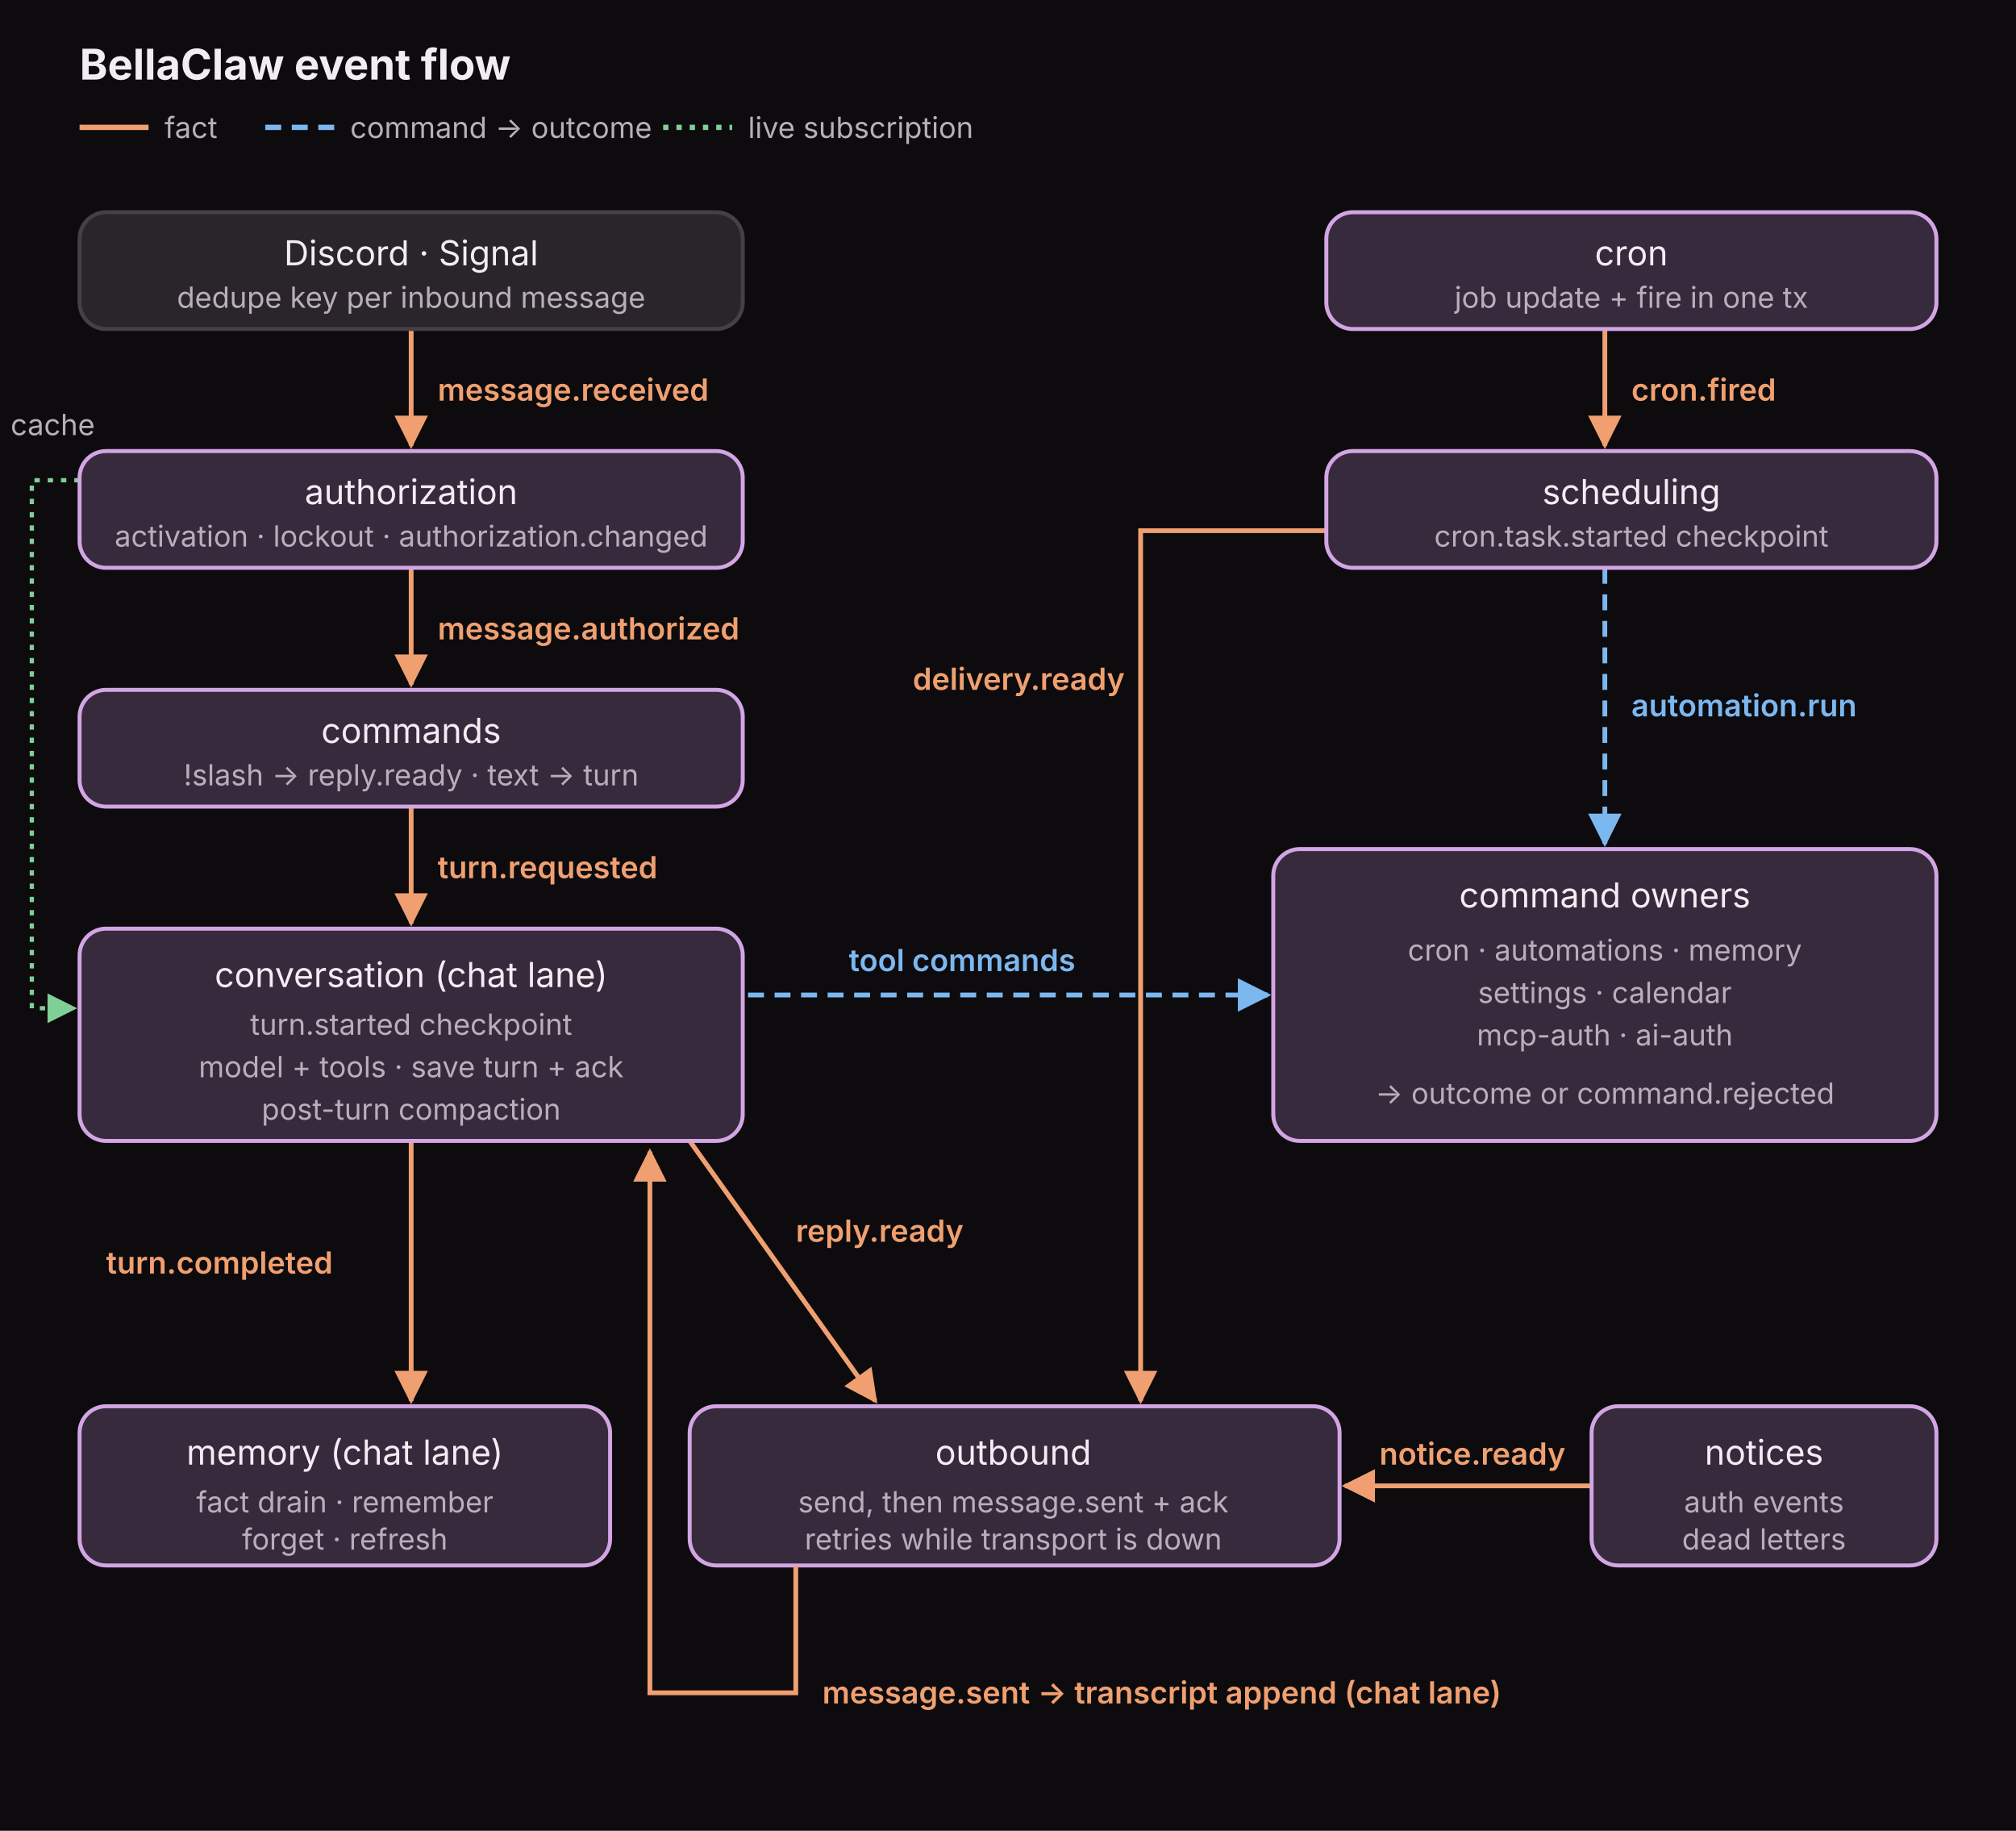
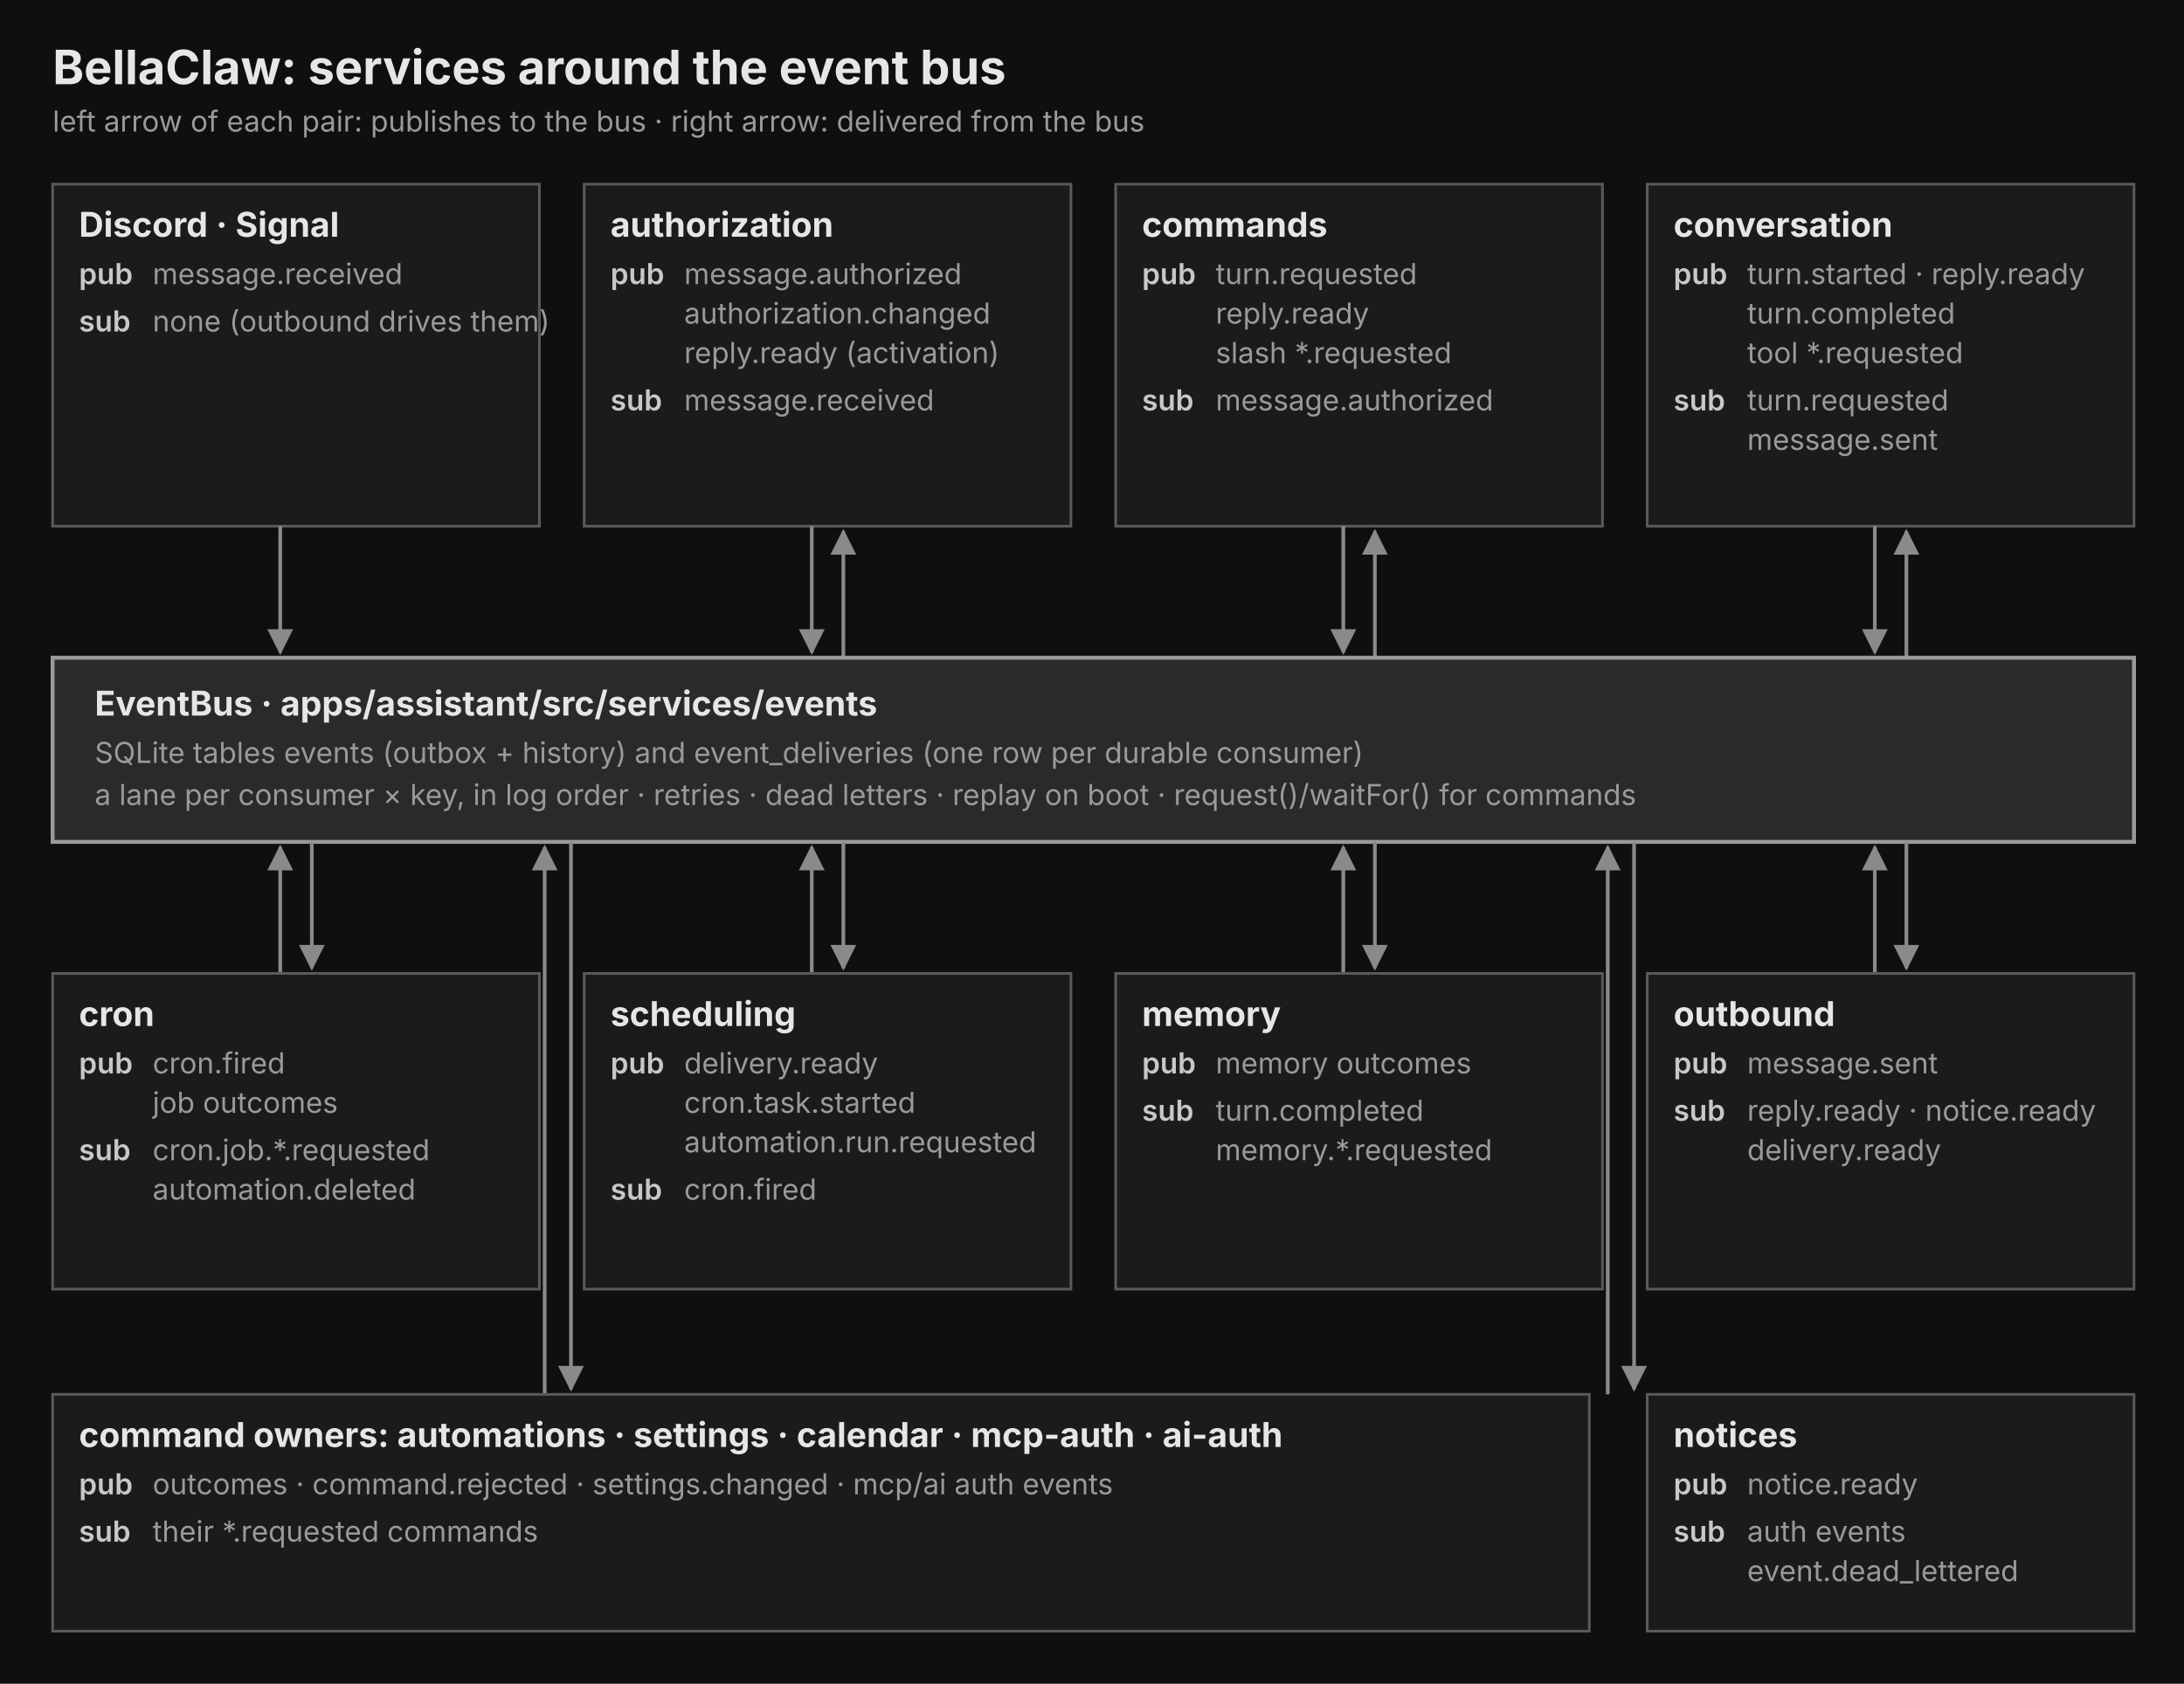
- <svg xmlns="http://www.w3.org/2000/svg" viewBox="0 -60 760 690" width="760" height="690" role="img" aria-label="BellaClaw event flow">
+ <svg xmlns="http://www.w3.org/2000/svg" viewBox="0 0 830 640" width="830" height="640" role="img" aria-label="BellaClaw services around the event bus">
  <style>
- text{fill:#f2edf3;font:13px system-ui,-apple-system,"Segoe UI",sans-serif}
- .sm{font-size:11px;fill:#b9afba}
- .b{fill:#29252a;stroke:#454047;stroke-width:1.5}
- .own{fill:#372a3c;stroke:#d3a5e4;stroke-width:1.5}
- .ev{stroke:#f0a070;stroke-width:1.8;fill:none;marker-end:url(#aE)}
- .cmd{stroke:#7cb8f0;stroke-width:1.8;fill:none;stroke-dasharray:6 4;marker-end:url(#aC)}
- .lv{stroke:#7fcf96;stroke-width:1.6;fill:none;stroke-dasharray:2 3;marker-end:url(#aL)}
- .evt{fill:#f0a070;font-size:11.5px;font-weight:600}
- .cmt{fill:#7cb8f0;font-size:11.5px;font-weight:600}
- .title{font-size:16px;font-weight:700}
+ text{fill:#e6e6e6;font:12px ui-sans-serif,system-ui,-apple-system,"Segoe UI",sans-serif}
+ .h{font-size:13px;font-weight:700}
+ .t{font-size:18px;font-weight:700}
+ .m{fill:#9a9a9a;font-size:11px}
+ .k{fill:#c8c8c8;font-size:11px;font-weight:600}
+ .box{fill:#1b1b1b;stroke:#5a5a5a;stroke-width:1}
+ .bus{fill:#2a2a2a;stroke:#9a9a9a;stroke-width:1.5}
+ .ln{stroke:#8a8a8a;stroke-width:1.4;fill:none;marker-end:url(#a)}
</style>
-   <rect x="0" y="-60" width="760" height="690" fill="#0d0b0e" />
-   <text class="title" x="30" y="-30">BellaClaw event flow</text>
-   <line x1="30" y1="-12" x2="56" y2="-12" stroke="#f0a070" stroke-width="2" />
-   <text class="sm" x="62" y="-8">fact</text>
-   <line x1="100" y1="-12" x2="126" y2="-12" stroke="#7cb8f0" stroke-width="2" stroke-dasharray="6 4" />
-   <text class="sm" x="132" y="-8">command → outcome</text>
-   <line x1="250" y1="-12" x2="276" y2="-12" stroke="#7fcf96" stroke-width="2" stroke-dasharray="2 3" />
-   <text class="sm" x="282" y="-8">live subscription</text>
  <defs>
-     <marker id="aE" viewBox="0 0 10 10" refX="9" refY="5" markerWidth="7" markerHeight="7" orient="auto-start-reverse">
-       <path d="M0,0L10,5L0,10z" fill="#f0a070" />
-     </marker>
-     <marker id="aC" viewBox="0 0 10 10" refX="9" refY="5" markerWidth="7" markerHeight="7" orient="auto-start-reverse">
-       <path d="M0,0L10,5L0,10z" fill="#7cb8f0" />
-     </marker>
-     <marker id="aL" viewBox="0 0 10 10" refX="9" refY="5" markerWidth="7" markerHeight="7" orient="auto-start-reverse">
-       <path d="M0,0L10,5L0,10z" fill="#7fcf96" />
+     <marker id="a" viewBox="0 0 10 10" refX="9" refY="5" markerWidth="7" markerHeight="7" orient="auto-start-reverse">
+       <path d="M0,0L10,5L0,10z" fill="#8a8a8a" />
    </marker>
  </defs>
-   <path class="ev" d="M155,64V108" />
-   <text class="evt" x="165" y="91">message.received</text>
-   <path class="ev" d="M155,154V198" />
-   <text class="evt" x="165" y="181">message.authorized</text>
-   <path class="ev" d="M155,244V288" />
-   <text class="evt" x="165" y="271">turn.requested</text>
-   <path class="ev" d="M155,370V468" />
-   <text class="evt" x="40" y="420">turn.completed</text>
-   <path class="ev" d="M260,370L330,468" />
-   <text class="evt" x="300" y="408">reply.ready</text>
-   <path class="lv" d="M30,121H12V320H28" />
-   <text class="sm" x="4" y="104">cache</text>
-   <path class="ev" d="M605,64V108" />
-   <text class="evt" x="615" y="91">cron.fired</text>
-   <path class="ev" d="M500,140H430V468" />
-   <text class="evt" x="424" y="200" text-anchor="end">delivery.ready</text>
-   <path class="cmd" d="M605,154V258" />
-   <text class="cmt" x="615" y="210">automation.run</text>
-   <path class="cmd" d="M282,315H478" />
-   <text class="cmt" x="320" y="306">tool commands</text>
-   <path class="ev" d="M600,500H507" />
-   <text class="evt" x="520" y="492">notice.ready</text>
-   <rect class="b" x="30" y="20" width="250" height="44" rx="10" />
-   <text x="155" y="40" text-anchor="middle">Discord · Signal</text>
-   <text class="sm" x="155" y="56" text-anchor="middle">dedupe key per inbound message</text>
-   <rect class="own" x="30" y="110" width="250" height="44" rx="10" />
-   <text x="155" y="130" text-anchor="middle">authorization</text>
-   <text class="sm" x="155" y="146" text-anchor="middle">activation · lockout · authorization.changed</text>
-   <rect class="own" x="30" y="200" width="250" height="44" rx="10" />
-   <text x="155" y="220" text-anchor="middle">commands</text>
-   <text class="sm" x="155" y="236" text-anchor="middle">!slash → reply.ready · text → turn</text>
-   <rect class="own" x="30" y="290" width="250" height="80" rx="10" />
-   <text x="155" y="312" text-anchor="middle">conversation (chat lane)</text>
-   <text class="sm" x="155" y="330" text-anchor="middle">turn.started checkpoint</text>
-   <text class="sm" x="155" y="346" text-anchor="middle">model + tools · save turn + ack</text>
-   <text class="sm" x="155" y="362" text-anchor="middle">post-turn compaction</text>
-   <rect class="own" x="30" y="470" width="200" height="60" rx="10" />
-   <text x="130" y="492" text-anchor="middle">memory (chat lane)</text>
-   <text class="sm" x="130" y="510" text-anchor="middle">fact drain · remember</text>
-   <text class="sm" x="130" y="524" text-anchor="middle">forget · refresh</text>
-   <rect class="own" x="500" y="20" width="230" height="44" rx="10" />
-   <text x="615" y="40" text-anchor="middle">cron</text>
-   <text class="sm" x="615" y="56" text-anchor="middle">job update + fire in one tx</text>
-   <rect class="own" x="500" y="110" width="230" height="44" rx="10" />
-   <text x="615" y="130" text-anchor="middle">scheduling</text>
-   <text class="sm" x="615" y="146" text-anchor="middle">cron.task.started checkpoint</text>
-   <rect class="own" x="480" y="260" width="250" height="110" rx="10" />
-   <text x="605" y="282" text-anchor="middle">command owners</text>
-   <text class="sm" x="605" y="302" text-anchor="middle">cron · automations · memory</text>
-   <text class="sm" x="605" y="318" text-anchor="middle">settings · calendar</text>
-   <text class="sm" x="605" y="334" text-anchor="middle">mcp-auth · ai-auth</text>
-   <text class="sm" x="605" y="356" text-anchor="middle">→ outcome or command.rejected</text>
-   <rect class="own" x="260" y="470" width="245" height="60" rx="10" />
-   <text x="382" y="492" text-anchor="middle">outbound</text>
-   <text class="sm" x="382" y="510" text-anchor="middle">send, then message.sent + ack</text>
-   <text class="sm" x="382" y="524" text-anchor="middle">retries while transport is down</text>
-   <rect class="own" x="600" y="470" width="130" height="60" rx="10" />
-   <text x="665" y="492" text-anchor="middle">notices</text>
-   <text class="sm" x="665" y="510" text-anchor="middle">auth events</text>
-   <text class="sm" x="665" y="524" text-anchor="middle">dead letters</text>
-   <path class="ev" d="M300,530V578H245V374" />
-   <text class="evt" x="310" y="582">message.sent → transcript append (chat lane)</text>
+   <rect x="0" y="0" width="830" height="640" fill="#0f0f0f" />
+   <text class="t" x="20" y="32">BellaClaw: services around the event bus</text>
+   <text class="m" x="20" y="50">left arrow of each pair: publishes to the bus · right arrow: delivered from the bus</text>
+   <rect class="box" x="20" y="70" width="185" height="130" />
+   <text class="h" x="30" y="90">Discord · Signal</text>
+   <text class="k" x="30" y="108">pub</text>
+   <text class="m" x="58" y="108">message.received</text>
+   <text class="k" x="30" y="126">sub</text>
+   <text class="m" x="58" y="126">none (outbound drives them)</text>
+   <path class="ln" d="M106.5,200V248" />
+   <rect class="box" x="222" y="70" width="185" height="130" />
+   <text class="h" x="232" y="90">authorization</text>
+   <text class="k" x="232" y="108">pub</text>
+   <text class="m" x="260" y="108">message.authorized</text>
+   <text class="m" x="260" y="123">authorization.changed</text>
+   <text class="m" x="260" y="138">reply.ready (activation)</text>
+   <text class="k" x="232" y="156">sub</text>
+   <text class="m" x="260" y="156">message.received</text>
+   <path class="ln" d="M308.5,200V248" />
+   <path class="ln" d="M320.5,250V202" />
+   <rect class="box" x="424" y="70" width="185" height="130" />
+   <text class="h" x="434" y="90">commands</text>
+   <text class="k" x="434" y="108">pub</text>
+   <text class="m" x="462" y="108">turn.requested</text>
+   <text class="m" x="462" y="123">reply.ready</text>
+   <text class="m" x="462" y="138">slash *.requested</text>
+   <text class="k" x="434" y="156">sub</text>
+   <text class="m" x="462" y="156">message.authorized</text>
+   <path class="ln" d="M510.5,200V248" />
+   <path class="ln" d="M522.5,250V202" />
+   <rect class="box" x="626" y="70" width="185" height="130" />
+   <text class="h" x="636" y="90">conversation</text>
+   <text class="k" x="636" y="108">pub</text>
+   <text class="m" x="664" y="108">turn.started · reply.ready</text>
+   <text class="m" x="664" y="123">turn.completed</text>
+   <text class="m" x="664" y="138">tool *.requested</text>
+   <text class="k" x="636" y="156">sub</text>
+   <text class="m" x="664" y="156">turn.requested</text>
+   <text class="m" x="664" y="171">message.sent</text>
+   <path class="ln" d="M712.5,200V248" />
+   <path class="ln" d="M724.5,250V202" />
+   <rect class="bus" x="20" y="250" width="791" height="70" />
+   <text class="h" x="36" y="272">EventBus · apps/assistant/src/services/events</text>
+   <text class="m" x="36" y="290">SQLite tables events (outbox + history) and event_deliveries (one row per durable consumer)</text>
+   <text class="m" x="36" y="306">a lane per consumer × key, in log order · retries · dead letters · replay on boot · request()/waitFor() for commands</text>
+   <path class="ln" d="M106.5,370V322" />
+   <path class="ln" d="M118.5,320V368" />
+   <rect class="box" x="20" y="370" width="185" height="120" />
+   <text class="h" x="30" y="390">cron</text>
+   <text class="k" x="30" y="408">pub</text>
+   <text class="m" x="58" y="408">cron.fired</text>
+   <text class="m" x="58" y="423">job outcomes</text>
+   <text class="k" x="30" y="441">sub</text>
+   <text class="m" x="58" y="441">cron.job.*.requested</text>
+   <text class="m" x="58" y="456">automation.deleted</text>
+   <path class="ln" d="M308.5,370V322" />
+   <path class="ln" d="M320.5,320V368" />
+   <rect class="box" x="222" y="370" width="185" height="120" />
+   <text class="h" x="232" y="390">scheduling</text>
+   <text class="k" x="232" y="408">pub</text>
+   <text class="m" x="260" y="408">delivery.ready</text>
+   <text class="m" x="260" y="423">cron.task.started</text>
+   <text class="m" x="260" y="438">automation.run.requested</text>
+   <text class="k" x="232" y="456">sub</text>
+   <text class="m" x="260" y="456">cron.fired</text>
+   <path class="ln" d="M510.5,370V322" />
+   <path class="ln" d="M522.5,320V368" />
+   <rect class="box" x="424" y="370" width="185" height="120" />
+   <text class="h" x="434" y="390">memory</text>
+   <text class="k" x="434" y="408">pub</text>
+   <text class="m" x="462" y="408">memory outcomes</text>
+   <text class="k" x="434" y="426">sub</text>
+   <text class="m" x="462" y="426">turn.completed</text>
+   <text class="m" x="462" y="441">memory.*.requested</text>
+   <path class="ln" d="M712.5,370V322" />
+   <path class="ln" d="M724.5,320V368" />
+   <rect class="box" x="626" y="370" width="185" height="120" />
+   <text class="h" x="636" y="390">outbound</text>
+   <text class="k" x="636" y="408">pub</text>
+   <text class="m" x="664" y="408">message.sent</text>
+   <text class="k" x="636" y="426">sub</text>
+   <text class="m" x="664" y="426">reply.ready · notice.ready</text>
+   <text class="m" x="664" y="441">delivery.ready</text>
+   <path class="ln" d="M207,530V322" />
+   <path class="ln" d="M217,320V528" />
+   <rect class="box" x="20" y="530" width="584" height="90" />
+   <text class="h" x="30" y="550">command owners: automations · settings · calendar · mcp-auth · ai-auth</text>
+   <text class="k" x="30" y="568">pub</text>
+   <text class="m" x="58" y="568">outcomes · command.rejected · settings.changed · mcp/ai auth events</text>
+   <text class="k" x="30" y="586">sub</text>
+   <text class="m" x="58" y="586">their *.requested commands</text>
+   <path class="ln" d="M611,530V322" />
+   <path class="ln" d="M621,320V528" />
+   <rect class="box" x="626" y="530" width="185" height="90" />
+   <text class="h" x="636" y="550">notices</text>
+   <text class="k" x="636" y="568">pub</text>
+   <text class="m" x="664" y="568">notice.ready</text>
+   <text class="k" x="636" y="586">sub</text>
+   <text class="m" x="664" y="586">auth events</text>
+   <text class="m" x="664" y="601">event.dead_lettered</text>
</svg>
